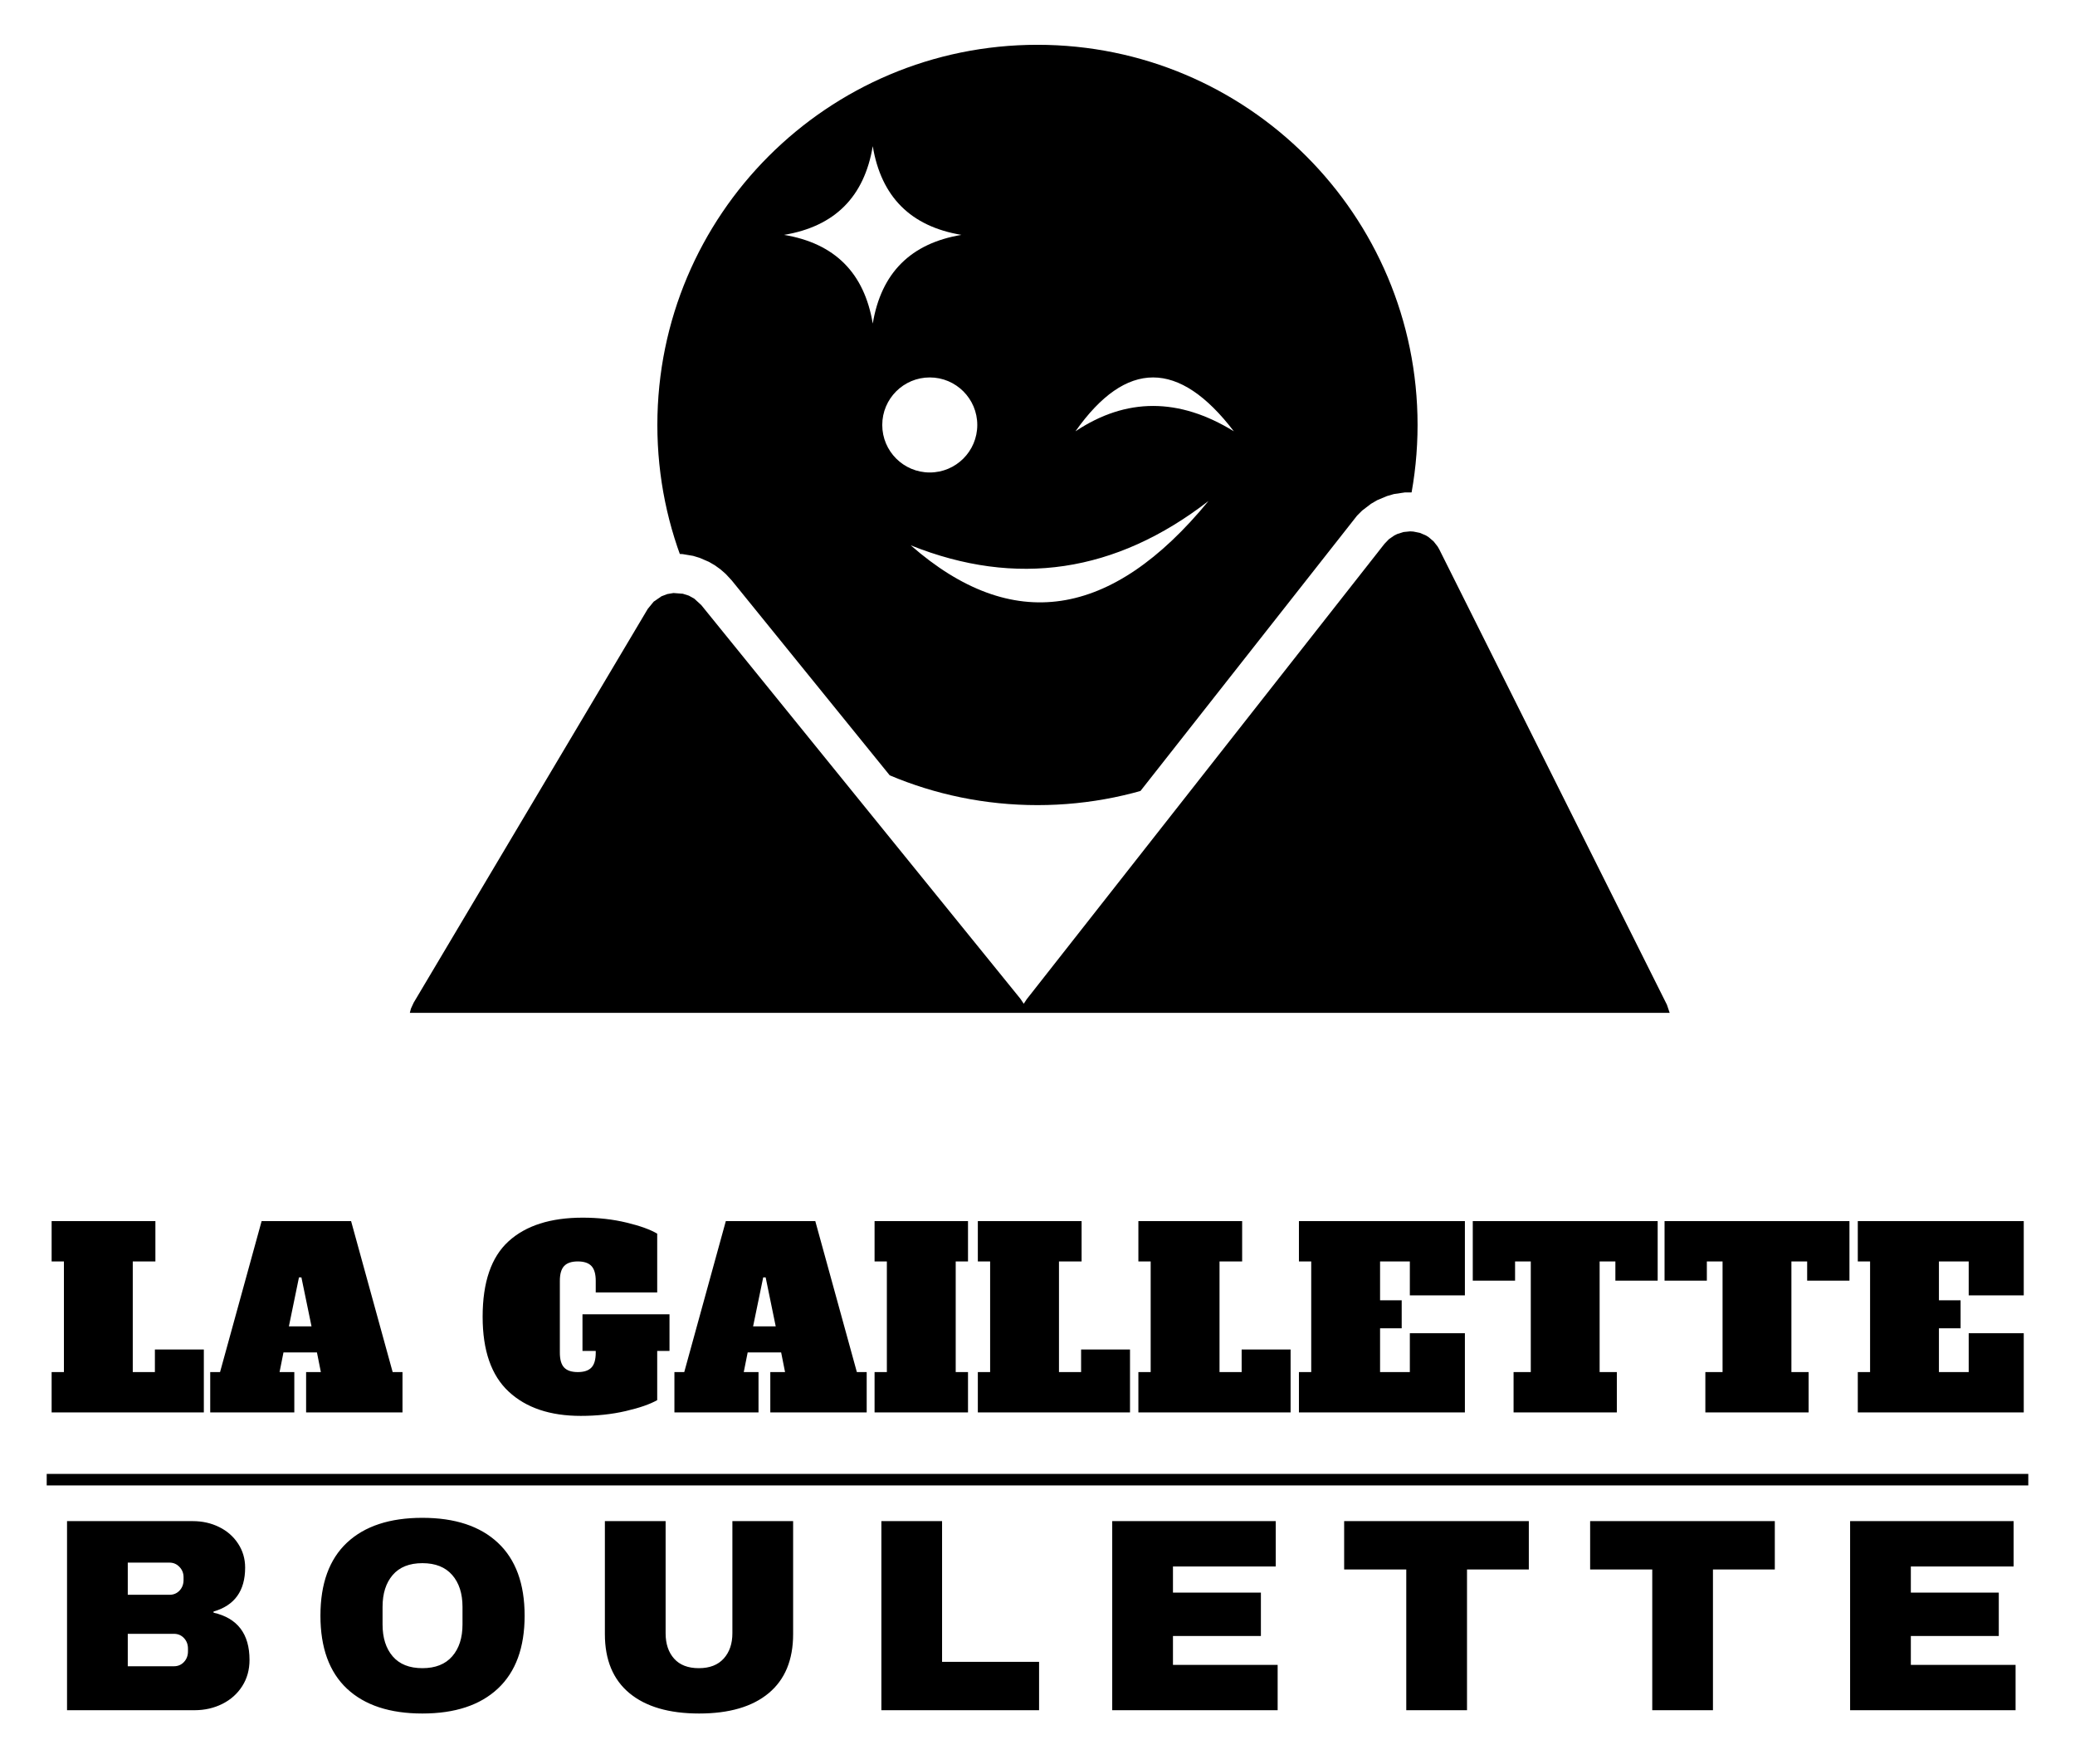
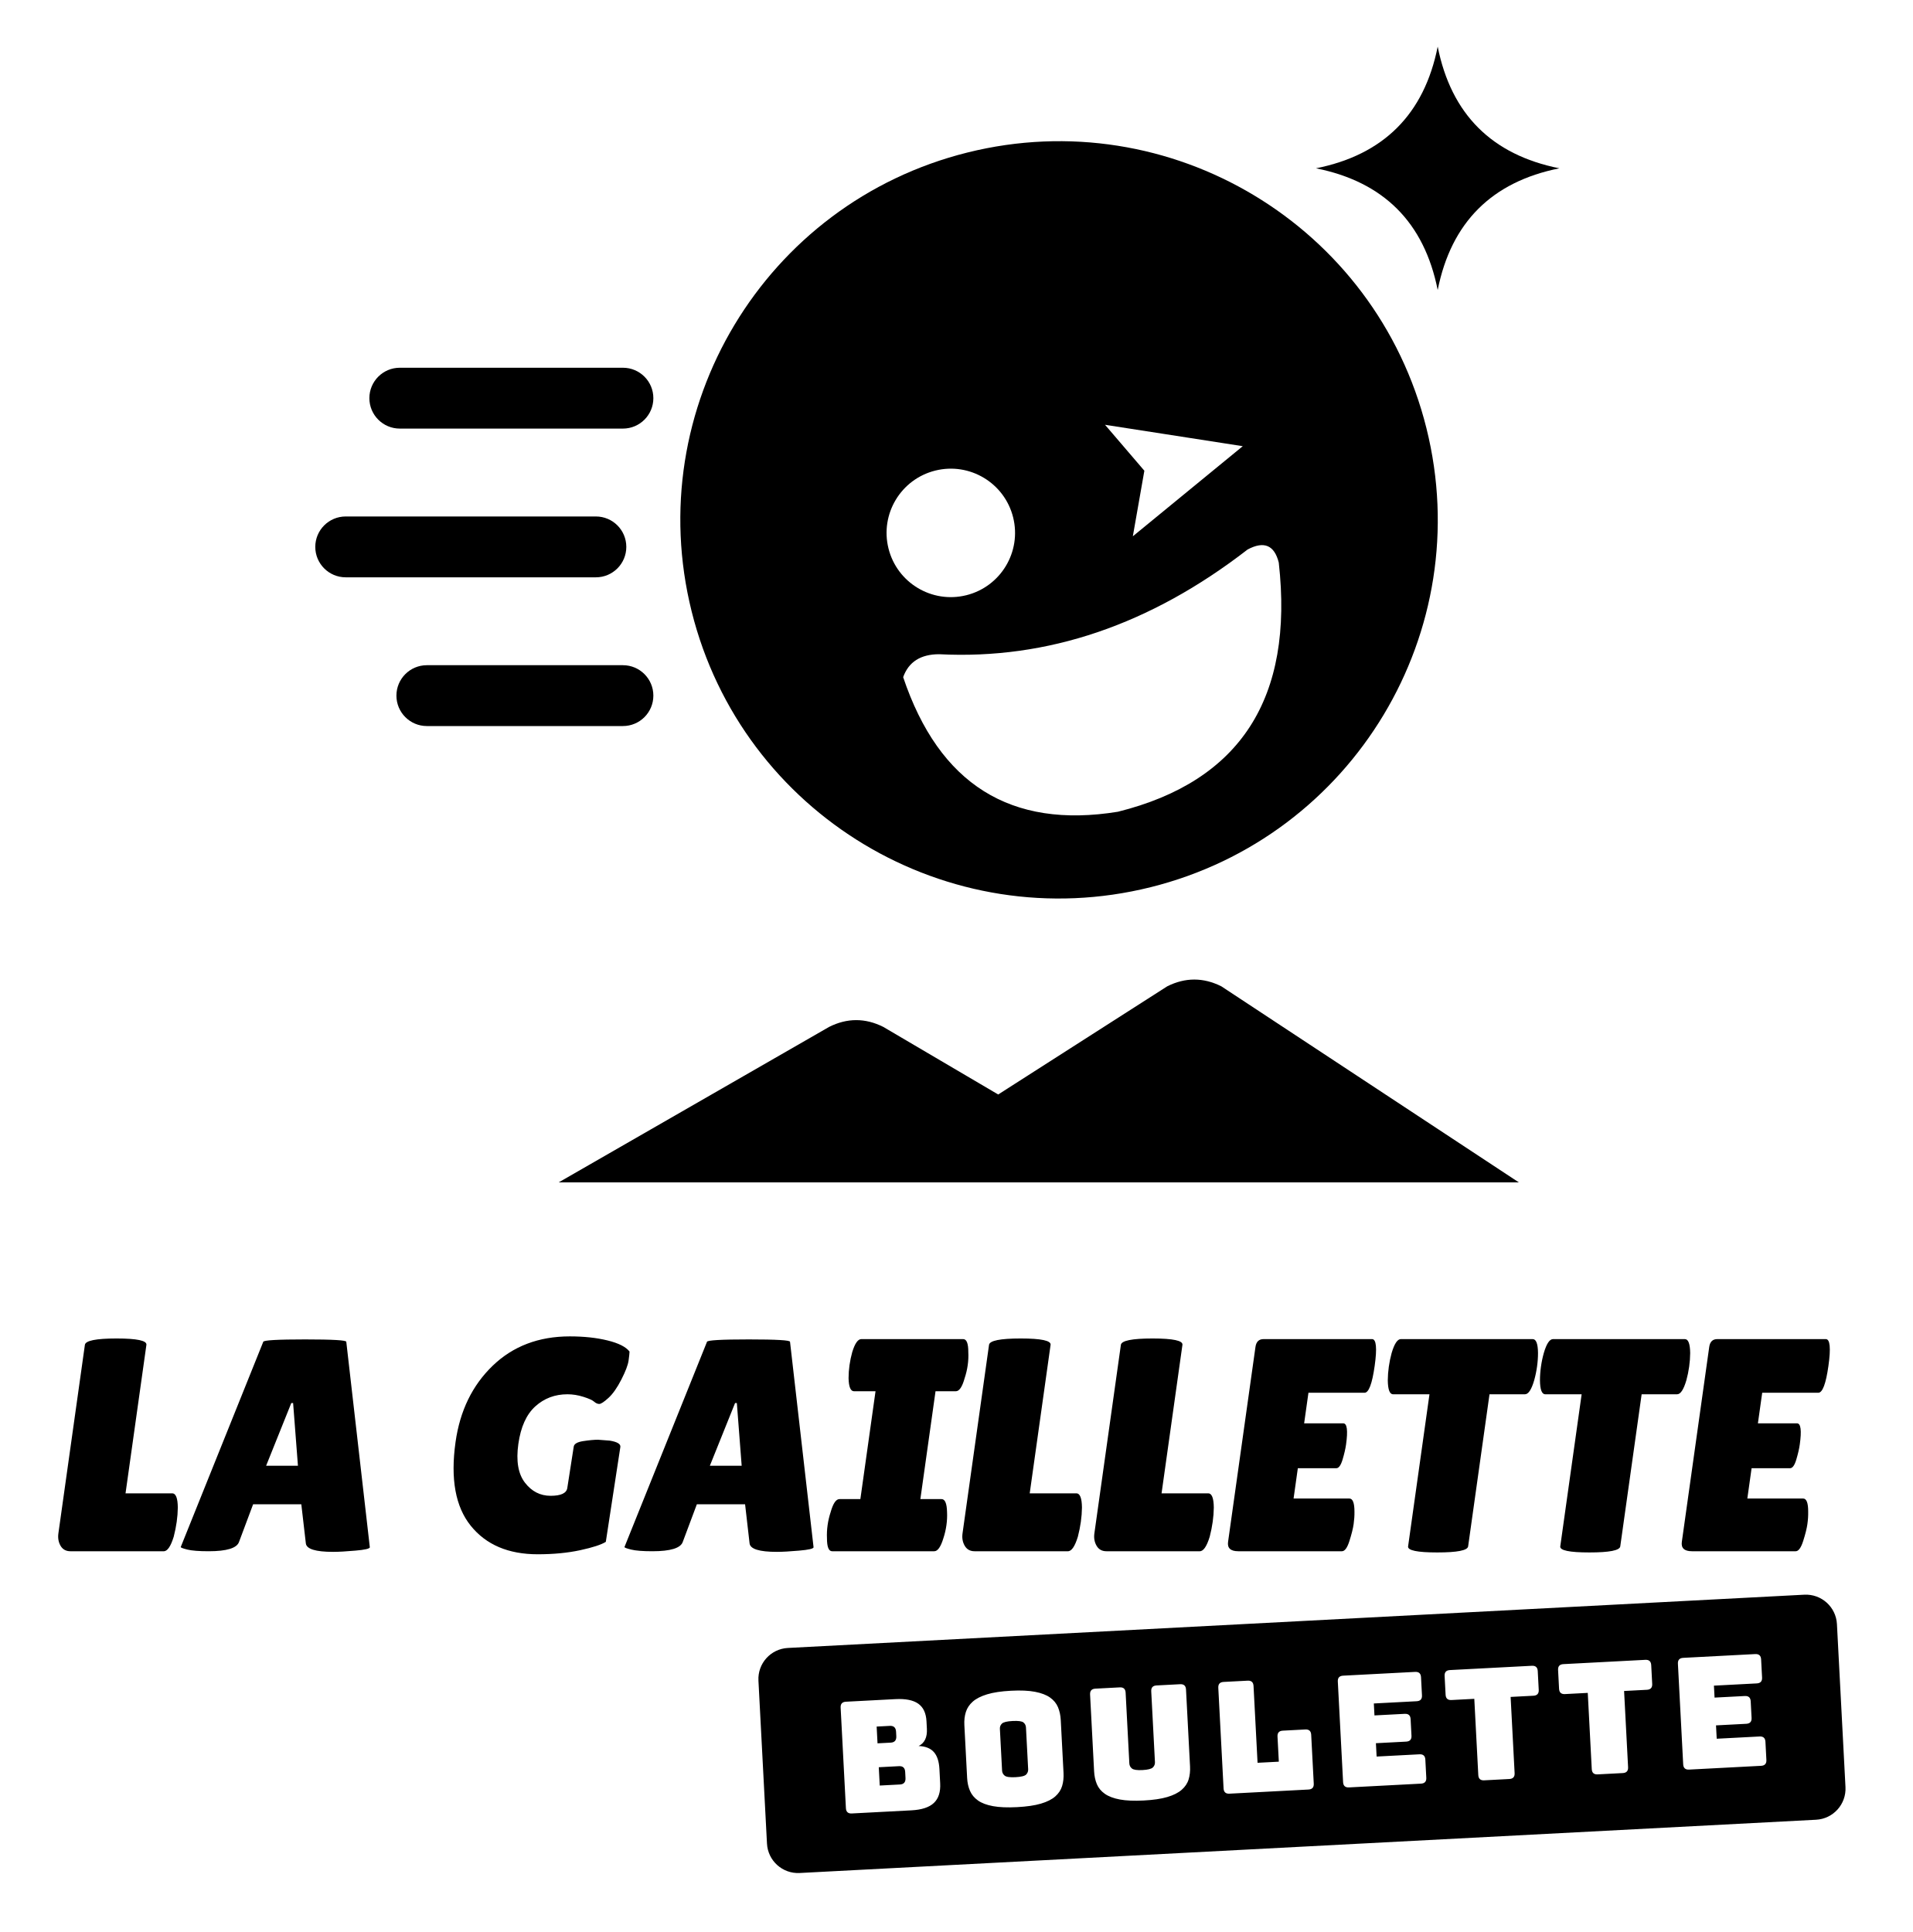
- <svg xmlns="http://www.w3.org/2000/svg" viewBox="0 0 539.8 459.1" width="540" height="459" role="img">
-   <g transform="translate(99.89 12) scale(1.7) translate(0 -36)">
-     <defs>
-       <clipPath id="clip-black">
-         <path d="M159.97 92.04 L159.71 88.12 L159.49 86.17 L159.2 84.23 L158.43 80.38 L157.96 78.47 L156.82 74.71 L156.15 72.86 L154.65 69.24 L153.81 67.46 L151.96 64 L149.89 60.67 L148.77 59.05 L146.38 55.94 L145.11 54.44 L143.79 52.98 L141.02 50.21 L139.56 48.89 L136.53 46.4 L134.95 45.23 L131.68 43.05 L128.28 41.08 L126.54 40.19 L122.96 38.57 L121.14 37.85 L117.42 36.58 L115.53 36.04 L113.62 35.57 L109.77 34.8 L105.88 34.29 L103.92 34.13 L101.96 34.03 L98.04 34.03 L94.12 34.29 L92.17 34.51 L88.29 35.15 L86.38 35.57 L84.47 36.04 L80.71 37.18 L78.86 37.85 L75.24 39.35 L71.72 41.08 L70 42.04 L68.32 43.05 L65.05 45.23 L61.94 47.62 L60.44 48.89 L58.98 50.21 L56.21 52.98 L54.89 54.44 L52.4 57.47 L50.11 60.67 L49.05 62.32 L47.08 65.72 L46.19 67.46 L44.57 71.04 L43.85 72.86 L43.18 74.71 L42.04 78.47 L41.15 82.29 L40.8 84.23 L40.51 86.17 L40.13 90.08 L40.03 92.04 L40.03 95.96 L40.29 99.88 L40.51 101.83 L41.15 105.71 L42.04 109.53 L43.37 113.8 L44.61 113.72 L45.66 113.77 L47.27 114.04 L48.29 114.35 L49.7 114.96 L50.61 115.49 L51.47 116.11 L52.26 116.8 L53.18 117.79 L79.64 150.43 L82.58 151.42 L84.47 151.96 L86.38 152.43 L90.23 153.2 L94.12 153.71 L96.08 153.87 L98.04 153.97 L101.96 153.97 L103.92 153.87 L107.83 153.49 L111.71 152.85 L113.95 152.35 L148.93 107.89 L149.71 107.11 L151.07 106.07 L152.03 105.51 L153.51 104.89 L154.57 104.58 L156.26 104.33 L157.87 104.33 L159.07 104.49 L159.49 101.83 L159.87 97.92 L159.97 95.96 Z" />
-       </clipPath>
-     </defs>
-     <g clip-path="url(#clip-black)">
-       <g transform="translate(100 94) scale(0.97) translate(-100 -100)">
-         <path d="M40 100 A60 60 0 1 1 160 100 A60 60 0 1 1 40 100 Z M75.5 100 A7.5 7.5 0 1 0 90.5 100 A7.5 7.5 0 1 0 75.5 100 Z M106 101 Q118 84 131 101 Q118 93 106 101 Z M80 119 Q104 140 127 112 Q105 129 80 119 Z M74 56 Q76 68 88 70 Q76 72 74 84 Q72 72 60 70 Q72 68 74 56 Z" fill="#000000" fill-rule="evenodd" />
-       </g>
+ <svg xmlns="http://www.w3.org/2000/svg" viewBox="0 0 491.75 497.26" width="492" height="497" role="img">
+   <g transform="translate(80.88 12) scale(1.74) translate(-2 -12)">
+     <path d="M14.5 59.5 H47.5 A4.5 4.5 0 0 1 47.5 68.5 H14.5 A4.5 4.5 0 0 1 14.5 59.5 Z" fill="#000000" />
+     <path d="M6.5 81.5 H43.5 A4.5 4.5 0 0 1 43.5 90.5 H6.5 A4.5 4.5 0 0 1 6.5 81.5 Z" fill="#000000" />
+     <path d="M18.5 103.5 H47.5 A4.5 4.5 0 0 1 47.5 112.5 H18.5 A4.5 4.5 0 0 1 18.5 103.5 Z" fill="#000000" />
+     <path d="M38 180 L78 157 Q82 155 86 157 L103 167 L128 151 Q132 149 136 151 L180 180 Z" fill="#000000" />
+     <path d="M56 82 A56 56 0 1 1 168 82 A56 56 0 1 1 56 82 Z M86.5 80 A9.5 9.5 0 1 0 105.5 80 A9.5 9.5 0 1 0 86.5 80 Z M122 70 L141 78 L122 87 L126 78 Z M84 99 Q86 96 90 97 Q113 104 138 93 Q142 92 142 96 Q138 126 110 126 Q86 124 84 99 Z" fill="#000000" fill-rule="evenodd" transform="rotate(-14 112 82)" />
+     <path d="M168 12 Q171 27 186 30 Q171 33 168 48 Q165 33 150 30 Q165 27 168 12 Z" fill="#000000" />
+   </g>
+   <g transform="translate(12 335.26)">
+     <g transform="skewX(-8) translate(8 0)">
+       <path d="M3.12 59.4V10.88Q3.12 9.24 11.04 9.24Q18.95 9.24 18.95 10.88V49.1H30.97Q32.37 49.1 32.92 52.77Q33.15 54.56 33.15 56.43Q33.15 58.31 32.92 60.26Q32.29 64 30.89 64H6.86Q5.15 64 4.13 62.6Q3.12 61.19 3.12 59.4Z M74.49 64.16Q67.7 64.16 67.16 61.97L64.58 51.91H52.18L49.92 61.58Q49.45 64 42.43 64Q38.69 64 36.89 63.57Q35.1 63.14 35.1 62.91L48.91 10.1Q48.91 9.48 59.59 9.48Q70.28 9.48 70.28 10.1L83.77 62.99Q83.77 63.53 80.18 63.84Q76.6 64.16 74.49 64.16ZM54.13 42H62.32L58.81 25.86H58.34Z M132.44 47.7 132.6 37.09Q132.6 36 134.86 35.65Q137.12 35.3 138.61 35.3L141.65 35.53Q144.61 36 144.61 37.17L144.3 61.58Q142.74 62.67 138.02 63.73Q133.3 64.78 127.22 64.78Q115.91 64.78 108.97 57.45Q102.02 50.12 102.02 35.92Q102.02 23.83 108.81 16.26Q115.6 8.7 127.61 8.7Q133.07 8.7 137.48 9.75Q141.88 10.8 143.52 12.6Q143.6 13.22 143.6 14.94Q143.6 16.65 142.43 19.81Q141.26 22.97 139.78 24.53Q138.29 26.09 137.63 26.09Q136.97 26.09 136.23 25.51Q135.49 24.92 133.3 24.26Q131.12 23.6 129.09 23.6Q124.25 23.6 121.25 26.72Q118.25 29.84 118.25 36.39Q118.25 42.94 121.33 46.33Q124.41 49.73 128.43 49.73Q132.44 49.73 132.44 47.7Z M188.68 64.16Q181.9 64.16 181.35 61.97L178.78 51.91H166.37L164.11 61.58Q163.64 64 156.62 64Q152.88 64 151.09 63.57Q149.29 63.14 149.29 62.91L163.1 10.1Q163.1 9.48 173.78 9.48Q184.47 9.48 184.47 10.1L197.96 62.99Q197.96 63.53 194.38 63.84Q190.79 64.16 188.68 64.16ZM168.32 42H176.51L173 25.86H172.54Z M208.26 50.58V22.82H202.72Q201.4 22.82 200.85 19.46Q200.62 17.82 200.62 16.11Q200.62 14.39 200.85 12.75Q201.4 9.4 202.72 9.4H228.93Q230.26 9.4 230.72 12.75Q231.04 14.39 231.04 16.11Q231.04 17.82 230.72 19.46Q230.26 22.82 228.93 22.82H223.7V50.58H229.16Q230.49 50.58 231.04 53.94Q231.35 55.58 231.35 57.29Q231.35 59.01 231.04 60.65Q230.49 64 229.16 64H202.88Q201.55 64 201.08 60.65Q200.77 59.01 200.77 57.29Q200.77 55.58 201.08 53.94Q201.55 50.58 202.88 50.58Z M235.79 59.4V10.88Q235.79 9.24 243.71 9.24Q251.63 9.24 251.63 10.88V49.1H263.64Q265.04 49.1 265.59 52.77Q265.82 54.56 265.82 56.43Q265.82 58.31 265.59 60.26Q264.97 64 263.56 64H239.54Q237.82 64 236.81 62.6Q235.79 61.19 235.79 59.4Z M269.72 59.4V10.88Q269.72 9.24 277.64 9.24Q285.56 9.24 285.56 10.88V49.1H297.57Q298.97 49.1 299.52 52.77Q299.75 54.56 299.75 56.43Q299.75 58.31 299.52 60.26Q298.9 64 297.49 64H273.47Q271.75 64 270.74 62.6Q269.72 61.19 269.72 59.4Z M329.78 31.08Q331.27 31.08 331.27 36.54Q331.27 38.18 330.92 40.41Q330.56 42.63 329.63 42.63H319.72V50.43H334.07Q335.4 50.43 335.87 53.86Q336.1 55.34 336.1 57.02Q336.1 58.7 335.63 61.35Q335.17 64 334.07 64H307.4Q304.43 64 304.43 61.58V11.43Q304.43 9.4 306.23 9.4H334.15Q335.79 9.4 335.79 16.3Q335.79 23.21 334.15 23.21H319.72V31.08Z M366.37 62.75Q366.37 64.31 358.64 64.31Q350.92 64.31 350.92 62.75V23.6H341.56Q340.24 23.6 339.69 20.01Q339.46 18.29 339.46 16.5Q339.46 14.7 339.69 12.99Q340.24 9.4 341.56 9.4H375.49Q376.82 9.4 377.36 12.99Q377.6 14.7 377.6 16.5Q377.6 18.29 377.36 20.01Q376.82 23.6 375.49 23.6H366.37Z M405.52 62.75Q405.52 64.31 397.8 64.31Q390.08 64.31 390.08 62.75V23.6H380.72Q379.39 23.6 378.85 20.01Q378.61 18.29 378.61 16.5Q378.61 14.7 378.85 12.99Q379.39 9.4 380.72 9.4H414.65Q415.97 9.4 416.52 12.99Q416.75 14.7 416.75 16.5Q416.75 18.29 416.52 20.01Q415.97 23.6 414.65 23.6H405.52Z M446.55 31.08Q448.03 31.08 448.03 36.54Q448.03 38.18 447.68 40.41Q447.33 42.63 446.39 42.63H436.49V50.43H450.84Q452.17 50.43 452.63 53.86Q452.87 55.34 452.87 57.02Q452.87 58.7 452.4 61.35Q451.93 64 450.84 64H424.16Q421.2 64 421.2 61.58V11.43Q421.2 9.4 422.99 9.4H450.92Q452.56 9.4 452.56 16.3Q452.56 23.21 450.92 23.21H436.49V31.08Z" fill="#000000" />
    </g>
-     <path d="M196.8 184 L196.38 182.76 L161.53 113.06 L161.28 112.62 L160.66 111.83 L159.9 111.18 L159.47 110.91 L158.55 110.52 L157.56 110.32 L157.06 110.29 L156.06 110.39 L155.1 110.69 L154.65 110.91 L153.82 111.48 L153.13 112.2 L98.36 181.91 L97.9 182.61 L97.39 181.85 L48.52 121.57 L47.46 120.6 L46.62 120.13 L45.7 119.84 L44.27 119.73 L43.32 119.89 L42.43 120.23 L41.24 121.05 L40.33 122.16 L4.49 182.44 L4.07 183.35 L3.9 184 Z" fill="#000000" />
-   </g>
-   <g transform="translate(12 303.6)">
-     <path d="M1.28 64V53.5H4.48V24.7H1.28V14.21H28.29V24.7H22.4V53.5H28.16V47.62H40.9V64Z M90.05 53.5H92.61V64H67.52V53.5H71.36L70.34 48.38H61.63L60.61 53.5H64.45V64H42.56V53.5H45.12L55.94 14.21H79.23ZM63.04 41.6H68.93L66.3 28.86H65.66Z M162.11 48H158.91V60.8Q156.1 62.4 150.69 63.65Q145.28 64.9 139.01 64.9Q127.04 64.9 120.26 58.59Q113.47 52.29 113.47 39.1Q113.47 25.6 120.22 19.46Q126.98 13.31 139.52 13.31Q145.6 13.31 150.91 14.59Q156.22 15.87 158.91 17.47V32.77H142.91V29.76Q142.91 27.07 141.79 25.89Q140.67 24.7 138.24 24.7Q135.81 24.7 134.69 25.89Q133.57 27.07 133.57 29.76V48.45Q133.57 51.14 134.69 52.32Q135.81 53.5 138.24 53.5Q140.67 53.5 141.79 52.32Q142.91 51.14 142.91 48.45V48H139.46V38.46H162.11Z M210.88 53.5H213.44V64H188.35V53.5H192.19L191.17 48.38H182.46L181.44 53.5H185.28V64H163.39V53.5H165.95L176.77 14.21H200.06ZM183.87 41.6H189.76L187.14 28.86H186.5Z M215.49 64V53.5H218.69V24.7H215.49V14.21H239.81V24.7H236.61V53.5H239.81V64Z M242.37 64V53.5H245.57V24.7H242.37V14.21H269.38V24.7H263.49V53.5H269.25V47.62H281.98V64Z M284.16 64V53.5H287.36V24.7H284.16V14.21H311.17V24.7H305.28V53.5H311.04V47.62H323.78V64Z M325.95 64V53.5H329.15V24.7H325.95V14.21H369.15V33.54H354.82V24.7H347.07V34.82H352.7V42.11H347.07V53.5H354.82V43.39H369.15V64Z M419.33 29.7H408.32V24.7H404.22V53.5H408.7V64H381.82V53.5H386.3V24.7H382.21V29.7H371.2V14.21H419.33Z M469.25 29.7H458.24V24.7H454.14V53.5H458.62V64H431.74V53.5H436.22V24.7H432.13V29.7H421.12V14.21H469.25Z M471.42 64V53.5H474.62V24.7H471.42V14.21H514.62V33.54H500.29V24.7H492.54V34.82H498.18V42.11H492.54V53.5H500.29V43.39H514.62V64Z" fill="#000000" />
-     <path d="M51.65 104.38Q51.65 113.46 43.42 115.82V116.11Q52.79 118.25 52.79 128.41Q52.79 132.27 50.89 135.24Q49 138.21 45.71 139.86Q42.42 141.5 38.48 141.5H5.29V92.29H38.05Q41.77 92.29 44.89 93.83Q48 95.36 49.82 98.15Q51.65 100.94 51.65 104.38ZM21.1 111.46H31.97Q33.55 111.46 34.59 110.35Q35.62 109.24 35.62 107.6V106.88Q35.62 105.31 34.55 104.2Q33.48 103.09 31.97 103.09H21.1ZM21.1 130.06H33.12Q34.69 130.06 35.73 128.95Q36.77 127.84 36.77 126.19V125.48Q36.77 123.83 35.73 122.73Q34.69 121.62 33.12 121.62H21.1Z M124.4 116.9Q124.4 129.34 117.46 135.85Q110.52 142.36 97.79 142.36Q85.06 142.36 78.15 135.89Q71.25 129.41 71.25 116.9Q71.25 104.38 78.15 97.9Q85.06 91.43 97.79 91.43Q110.52 91.43 117.46 97.94Q124.4 104.45 124.4 116.9ZM87.42 114.61V119.18Q87.42 124.41 90.06 127.48Q92.71 130.56 97.79 130.56Q102.87 130.56 105.55 127.48Q108.23 124.41 108.23 119.18V114.61Q108.23 109.38 105.55 106.31Q102.87 103.23 97.79 103.23Q92.71 103.23 90.06 106.31Q87.42 109.38 87.42 114.61Z M169.83 142.36Q158.09 142.36 151.69 137.07Q145.29 131.77 145.29 121.69V92.29H161.1V121.47Q161.1 125.62 163.32 128.09Q165.53 130.56 169.75 130.56Q173.97 130.56 176.23 128.05Q178.48 125.55 178.48 121.47V92.29H194.29V121.69Q194.29 131.77 187.92 137.07Q181.56 142.36 169.83 142.36Z M217.26 92.29H233.06V128.91H258.31V141.5H217.26Z M277.35 92.29H319.91V104.09H293.16V110.89H316.05V122.19H293.16V129.7H320.41V141.5H277.35Z M369.7 104.88V141.5H353.89V104.88H337.72V92.29H385.79V104.88Z M433.72 104.88V141.5H417.92V104.88H401.75V92.29H449.82V104.88Z M469.42 92.29H511.98V104.09H485.23V110.89H508.12V122.19H485.23V129.7H512.49V141.5H469.42Z" fill="#000000" />
-     <rect x="0" y="80" width="515.8" height="3" fill="#000000" />
+     <g transform="rotate(-3 322.79 111)">
+       <path d="M191.83 82 H453.75 A8 8 0 0 1 461.75 90 V132 A8 8 0 0 1 453.75 140 H191.83 A8 8 0 0 1 183.83 132 V90 A8 8 0 0 1 191.83 82 Z M221.39 125.4H206.03Q204.59 125.4 204.59 123.96V98.04Q204.59 96.6 206.03 96.6H218.79Q222.71 96.6 224.59 98.08Q226.47 99.56 226.47 102.72V104.64Q226.47 107.96 224.11 108.96Q226.71 109.2 227.93 110.7Q229.15 112.2 229.15 115.16V118.84Q229.15 122.2 227.27 123.8Q225.39 125.4 221.39 125.4ZM213.59 113.88V118.6H218.79Q220.31 118.6 220.31 117V115.44Q220.31 113.88 218.79 113.88ZM213.59 103.4V107.72H216.99Q218.51 107.72 218.51 106.12V105Q218.51 103.4 216.99 103.4Z M260.99 117.84Q260.99 119.68 260.45 121.18Q259.91 122.68 258.55 123.76Q257.19 124.84 254.77 125.42Q252.35 126 248.59 126Q244.83 126 242.41 125.42Q239.99 124.84 238.63 123.76Q237.27 122.68 236.71 121.18Q236.15 119.68 236.15 117.84V104.2Q236.15 102.36 236.71 100.86Q237.27 99.36 238.63 98.28Q239.99 97.2 242.41 96.6Q244.83 96 248.59 96Q252.35 96 254.77 96.6Q257.19 97.2 258.55 98.28Q259.91 99.36 260.45 100.86Q260.99 102.36 260.99 104.2ZM245.23 116.4Q245.23 117.2 245.83 117.74Q246.43 118.28 248.59 118.28Q250.79 118.28 251.37 117.74Q251.95 117.2 251.95 116.4V105.64Q251.95 104.84 251.37 104.32Q250.79 103.8 248.59 103.8Q246.43 103.8 245.83 104.32Q245.23 104.84 245.23 105.64Z M293.59 117.84Q293.59 119.68 293.05 121.18Q292.51 122.68 291.13 123.76Q289.75 124.84 287.35 125.42Q284.95 126 281.23 126Q277.51 126 275.11 125.42Q272.71 124.84 271.33 123.76Q269.95 122.68 269.41 121.18Q268.87 119.68 268.87 117.84V98.04Q268.87 96.6 270.31 96.6H276.59Q278.03 96.6 278.03 98.04V116.28Q278.03 117.08 278.63 117.62Q279.23 118.16 281.31 118.16Q283.43 118.16 284.03 117.62Q284.63 117.08 284.63 116.28V98.04Q284.63 96.6 286.07 96.6H292.15Q293.59 96.6 293.59 98.04Z M323.71 125.4H303.35Q301.91 125.4 301.91 123.96V98.04Q301.91 96.6 303.35 96.6H309.55Q310.99 96.6 310.99 98.04V117.84H316.47V111.36Q316.47 109.92 317.91 109.92H323.71Q325.15 109.92 325.15 111.36V123.96Q325.15 125.4 323.71 125.4Z M352.71 125.4H334.15Q332.71 125.4 332.71 123.96V98.04Q332.71 96.6 334.15 96.6H352.71Q354.15 96.6 354.15 98.04V102.72Q354.15 104.16 352.71 104.16H341.67V107.24H349.47Q350.91 107.24 350.91 108.68V112.96Q350.91 114.4 349.47 114.4H341.67V117.84H352.71Q354.15 117.84 354.15 119.28V123.96Q354.15 125.4 352.71 125.4Z M375.47 125.4H368.99Q367.55 125.4 367.55 123.96V104.32H361.67Q360.23 104.32 360.23 102.88V98.04Q360.23 96.6 361.67 96.6H382.79Q384.23 96.6 384.23 98.04V102.88Q384.23 104.32 382.79 104.32H376.91V123.96Q376.91 125.4 375.47 125.4Z M404.71 125.4H398.23Q396.79 125.4 396.79 123.96V104.32H390.91Q389.47 104.32 389.47 102.88V98.04Q389.47 96.6 390.91 96.6H412.03Q413.47 96.6 413.47 98.04V102.88Q413.47 104.32 412.03 104.32H406.15V123.96Q406.15 125.4 404.71 125.4Z M440.35 125.4H421.79Q420.35 125.4 420.35 123.96V98.04Q420.35 96.6 421.79 96.6H440.35Q441.79 96.6 441.79 98.04V102.72Q441.79 104.16 440.35 104.16H429.31V107.24H437.11Q438.55 107.24 438.55 108.68V112.96Q438.55 114.4 437.11 114.4H429.31V117.84H440.35Q441.79 117.84 441.79 119.28V123.96Q441.79 125.4 440.35 125.4Z" fill="#000000" fill-rule="evenodd" />
+     </g>
  </g>
</svg>
